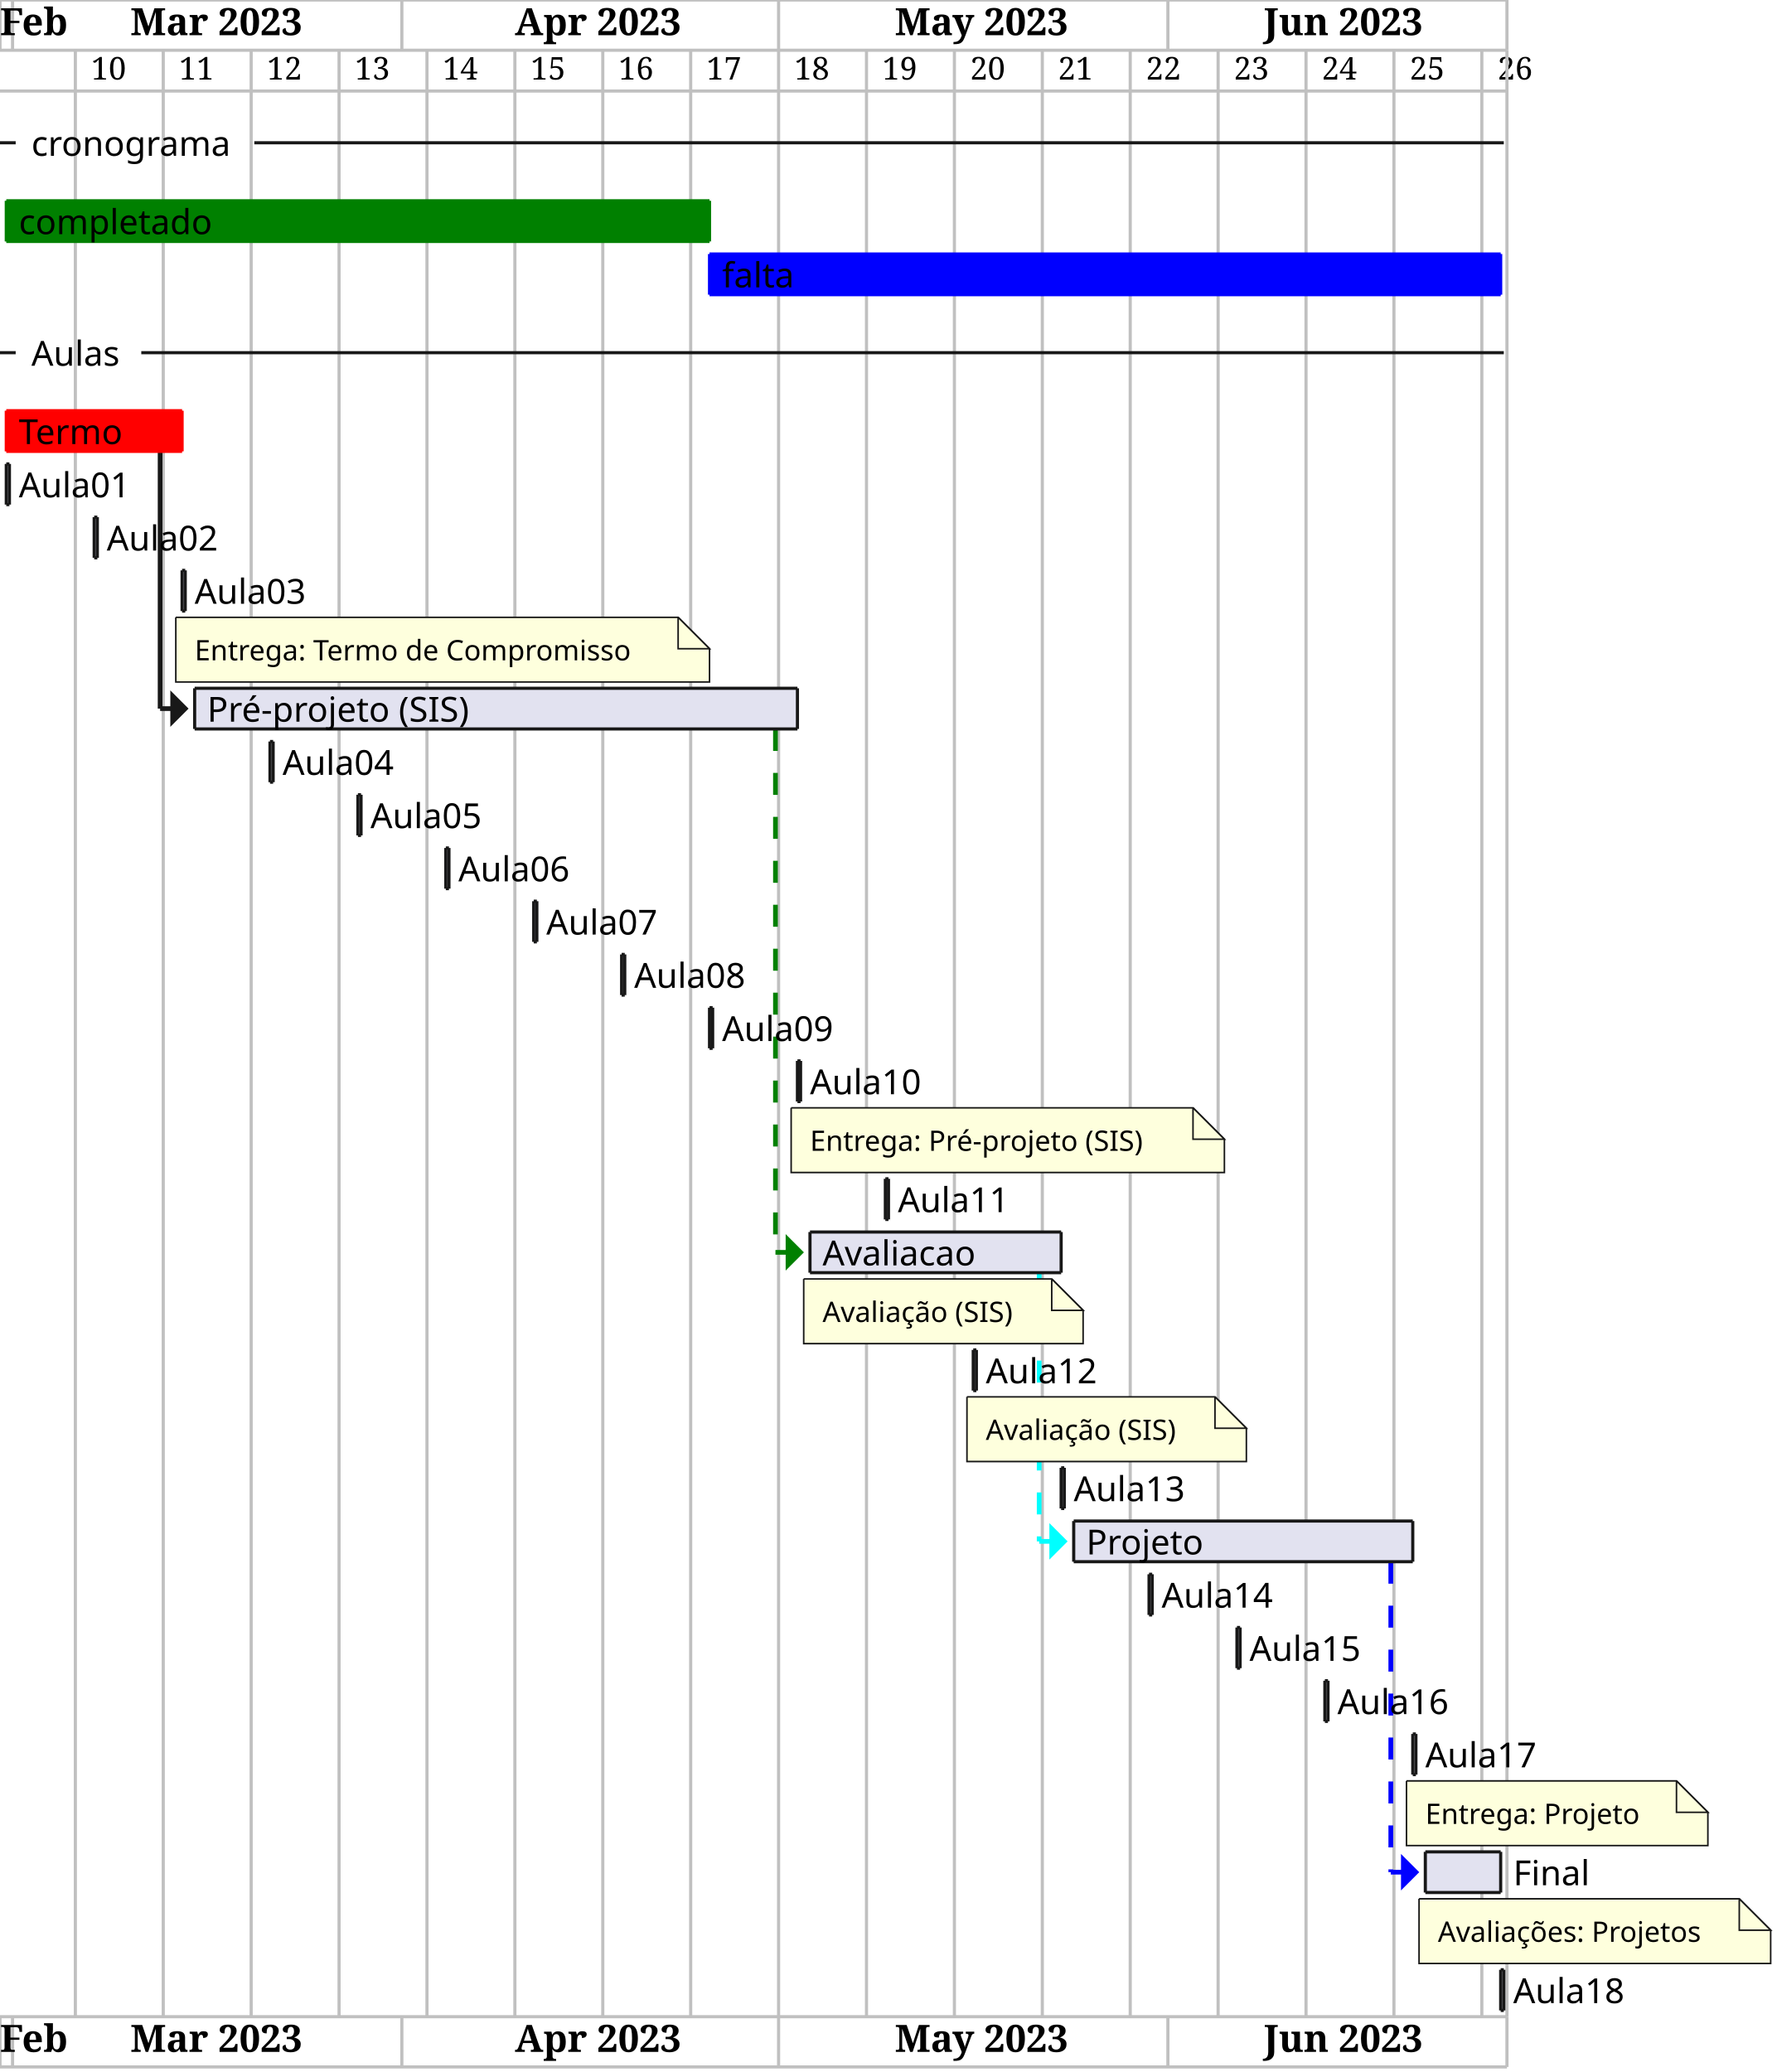
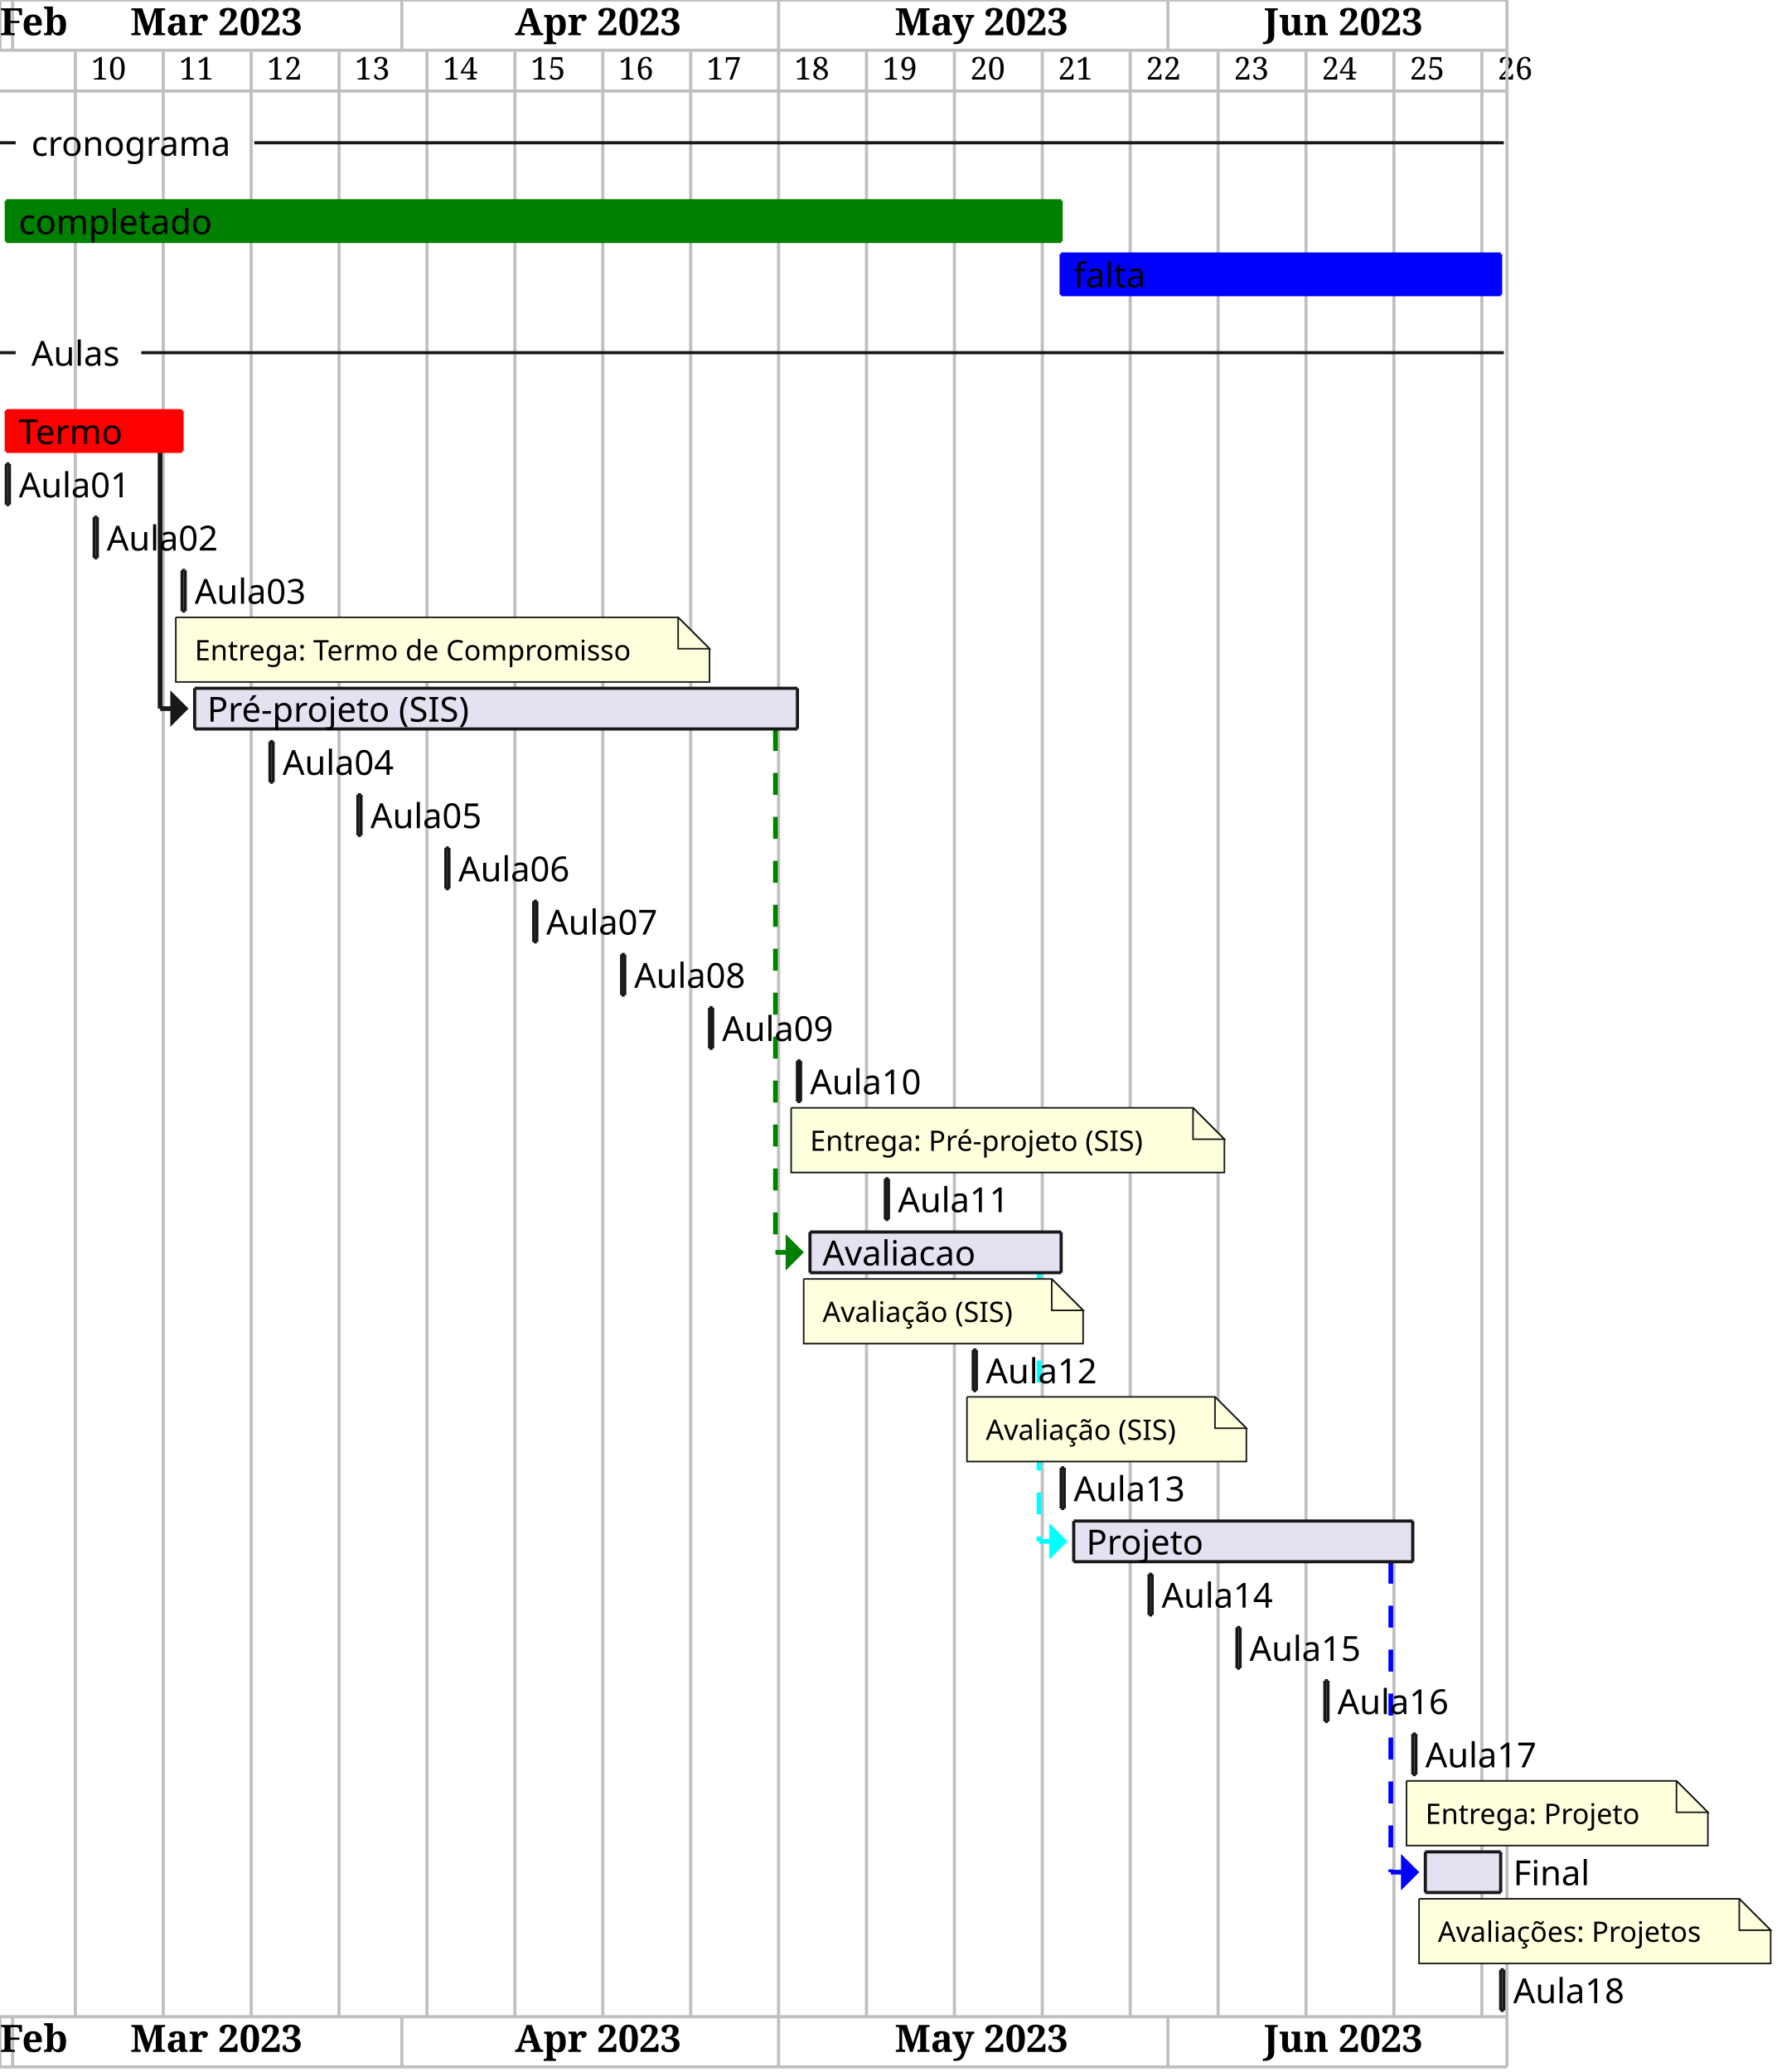
<svg xmlns="http://www.w3.org/2000/svg" contentStyleType="text/css" height="660px" preserveAspectRatio="none" style="width:566px;height:660px;background:#FFFFFF;" version="1.1" viewBox="0 0 566 660" width="566px" zoomAndPan="magnify">
  <defs />
  <g>
    <text fill="#000000" font-family="Serif" font-size="10" lengthAdjust="spacing" textLength="10" x="29" y="25.336">10</text>
    <text fill="#000000" font-family="Serif" font-size="10" lengthAdjust="spacing" textLength="10" x="57" y="25.336">11</text>
    <text fill="#000000" font-family="Serif" font-size="10" lengthAdjust="spacing" textLength="10" x="85" y="25.336">12</text>
    <text fill="#000000" font-family="Serif" font-size="10" lengthAdjust="spacing" textLength="10" x="113" y="25.336">13</text>
    <text fill="#000000" font-family="Serif" font-size="10" lengthAdjust="spacing" textLength="10" x="141" y="25.336">14</text>
    <text fill="#000000" font-family="Serif" font-size="10" lengthAdjust="spacing" textLength="10" x="169" y="25.336">15</text>
    <text fill="#000000" font-family="Serif" font-size="10" lengthAdjust="spacing" textLength="10" x="197" y="25.336">16</text>
    <text fill="#000000" font-family="Serif" font-size="10" lengthAdjust="spacing" textLength="10" x="225" y="25.336">17</text>
    <text fill="#000000" font-family="Serif" font-size="10" lengthAdjust="spacing" textLength="10" x="253" y="25.336">18</text>
    <text fill="#000000" font-family="Serif" font-size="10" lengthAdjust="spacing" textLength="10" x="281" y="25.336">19</text>
    <text fill="#000000" font-family="Serif" font-size="10" lengthAdjust="spacing" textLength="10" x="309" y="25.336">20</text>
    <text fill="#000000" font-family="Serif" font-size="10" lengthAdjust="spacing" textLength="10" x="337" y="25.336">21</text>
    <text fill="#000000" font-family="Serif" font-size="10" lengthAdjust="spacing" textLength="10" x="365" y="25.336">22</text>
    <text fill="#000000" font-family="Serif" font-size="10" lengthAdjust="spacing" textLength="10" x="393" y="25.336">23</text>
    <text fill="#000000" font-family="Serif" font-size="10" lengthAdjust="spacing" textLength="10" x="421" y="25.336">24</text>
    <text fill="#000000" font-family="Serif" font-size="10" lengthAdjust="spacing" textLength="10" x="449" y="25.336">25</text>
    <text fill="#000000" font-family="Serif" font-size="10" lengthAdjust="spacing" textLength="10" x="477" y="25.336">26</text>
    <line style="stroke:#C0C0C0;stroke-width:1.0;" x1="24" x2="24" y1="16" y2="642.385" />
    <line style="stroke:#C0C0C0;stroke-width:1.0;" x1="52" x2="52" y1="16" y2="642.385" />
    <line style="stroke:#C0C0C0;stroke-width:1.0;" x1="80" x2="80" y1="16" y2="642.385" />
    <line style="stroke:#C0C0C0;stroke-width:1.0;" x1="108" x2="108" y1="16" y2="642.385" />
    <line style="stroke:#C0C0C0;stroke-width:1.0;" x1="136" x2="136" y1="16" y2="642.385" />
    <line style="stroke:#C0C0C0;stroke-width:1.0;" x1="164" x2="164" y1="16" y2="642.385" />
    <line style="stroke:#C0C0C0;stroke-width:1.0;" x1="192" x2="192" y1="16" y2="642.385" />
    <line style="stroke:#C0C0C0;stroke-width:1.0;" x1="220" x2="220" y1="16" y2="642.385" />
    <line style="stroke:#C0C0C0;stroke-width:1.0;" x1="248" x2="248" y1="16" y2="642.385" />
    <line style="stroke:#C0C0C0;stroke-width:1.0;" x1="276" x2="276" y1="16" y2="642.385" />
    <line style="stroke:#C0C0C0;stroke-width:1.0;" x1="304" x2="304" y1="16" y2="642.385" />
    <line style="stroke:#C0C0C0;stroke-width:1.0;" x1="332" x2="332" y1="16" y2="642.385" />
    <line style="stroke:#C0C0C0;stroke-width:1.0;" x1="360" x2="360" y1="16" y2="642.385" />
    <line style="stroke:#C0C0C0;stroke-width:1.0;" x1="388" x2="388" y1="16" y2="642.385" />
    <line style="stroke:#C0C0C0;stroke-width:1.0;" x1="416" x2="416" y1="16" y2="642.385" />
    <line style="stroke:#C0C0C0;stroke-width:1.0;" x1="444" x2="444" y1="16" y2="642.385" />
    <line style="stroke:#C0C0C0;stroke-width:1.0;" x1="472" x2="472" y1="16" y2="642.385" />
    <line style="stroke:#C0C0C0;stroke-width:1.0;" x1="480" x2="480" y1="16" y2="642.385" />
    <line style="stroke:#C0C0C0;stroke-width:1.0;" x1="0" x2="0" y1="0" y2="16" />
    <line style="stroke:#C0C0C0;stroke-width:1.0;" x1="4" x2="4" y1="0" y2="16" />
    <text fill="#000000" font-family="Serif" font-size="12" font-weight="bold" lengthAdjust="spacing" textLength="19" x="0" y="11.203">Feb</text>
    <line style="stroke:#C0C0C0;stroke-width:1.0;" x1="128" x2="128" y1="0" y2="16" />
    <text fill="#000000" font-family="Serif" font-size="12" font-weight="bold" lengthAdjust="spacing" textLength="49" x="41.5" y="11.203">Mar 2023</text>
    <line style="stroke:#C0C0C0;stroke-width:1.0;" x1="248" x2="248" y1="0" y2="16" />
    <text fill="#000000" font-family="Serif" font-size="12" font-weight="bold" lengthAdjust="spacing" textLength="48" x="164" y="11.203">Apr 2023</text>
    <line style="stroke:#C0C0C0;stroke-width:1.0;" x1="372" x2="372" y1="0" y2="16" />
    <text fill="#000000" font-family="Serif" font-size="12" font-weight="bold" lengthAdjust="spacing" textLength="50" x="285" y="11.203">May 2023</text>
    <line style="stroke:#C0C0C0;stroke-width:1.0;" x1="480" x2="480" y1="0" y2="16" />
    <text fill="#000000" font-family="Serif" font-size="12" font-weight="bold" lengthAdjust="spacing" textLength="47" x="402.5" y="11.203">Jun 2023</text>
    <line style="stroke:#C0C0C0;stroke-width:1.0;" x1="0" x2="480" y1="0" y2="0" />
    <line style="stroke:#C0C0C0;stroke-width:1.0;" x1="0" x2="480" y1="16" y2="16" />
    <line style="stroke:#C0C0C0;stroke-width:1.0;" x1="0" x2="480" y1="29" y2="29" />
    <line style="stroke:#181818;stroke-width:1.5;" x1="51" x2="51" y1="143.775" y2="225.718" />
    <line style="stroke:#181818;stroke-width:1.5;" x1="51" x2="59" y1="225.718" y2="225.718" />
    <polygon fill="#181818" points="55,221.718,55,225.718,55,229.718,59,225.718" style="stroke:#181818;stroke-width:1.5;" />
    <line style="stroke:#008000;stroke-width:1.5;stroke-dasharray:7.0,7.0;" x1="247" x2="247" y1="232.195" y2="398.913" />
    <line style="stroke:#008000;stroke-width:1.5;stroke-dasharray:7.0,7.0;" x1="247" x2="255" y1="398.913" y2="398.913" />
    <polygon fill="#008000" points="251,394.913,251,398.913,251,402.913,255,398.913" style="stroke:#008000;stroke-width:1.5;" />
    <line style="stroke:#00FFFF;stroke-width:1.5;stroke-dasharray:7.0,7.0;" x1="331" x2="331" y1="405.391" y2="490.978" />
    <line style="stroke:#00FFFF;stroke-width:1.5;stroke-dasharray:7.0,7.0;" x1="331" x2="339" y1="490.978" y2="490.978" />
    <polygon fill="#00FFFF" points="335,486.978,335,490.978,335,494.978,339,490.978" style="stroke:#00FFFF;stroke-width:1.5;" />
    <line style="stroke:#0000FF;stroke-width:1.5;stroke-dasharray:7.0,7.0;" x1="443" x2="443" y1="497.455" y2="596.352" />
    <line style="stroke:#0000FF;stroke-width:1.5;stroke-dasharray:7.0,7.0;" x1="443" x2="451" y1="596.352" y2="596.352" />
    <polygon fill="#0000FF" points="447,592.352,447,596.352,447,600.352,451,596.352" style="stroke:#0000FF;stroke-width:1.5;" />
    <line style="stroke:#181818;stroke-width:1.0;" x1="0" x2="5" y1="45.477" y2="45.477" />
    <line style="stroke:#181818;stroke-width:1.0;" x1="81" x2="479" y1="45.477" y2="45.477" />
-     <rect fill="#008000" height="12.955" style="stroke:none;stroke-width:1.0;" width="224" x="2" y="63.955" />
-     <line style="stroke:#008000;stroke-width:1.0;" x1="2" x2="226" y1="63.955" y2="63.955" />
-     <line style="stroke:#008000;stroke-width:1.0;" x1="2" x2="226" y1="76.91" y2="76.91" />
+     <rect fill="#008000" height="12.955" style="stroke:none;stroke-width:1.0;" width="336" x="2" y="63.955" />
+     <line style="stroke:#008000;stroke-width:1.0;" x1="2" x2="338" y1="63.955" y2="63.955" />
+     <line style="stroke:#008000;stroke-width:1.0;" x1="2" x2="338" y1="76.91" y2="76.91" />
    <line style="stroke:#008000;stroke-width:1.0;" x1="2" x2="2" y1="63.955" y2="76.91" />
-     <line style="stroke:#008000;stroke-width:1.0;" x1="226" x2="226" y1="63.955" y2="76.91" />
-     <rect fill="#0000FF" height="12.955" style="stroke:none;stroke-width:1.0;" width="252" x="226" y="80.91" />
-     <line style="stroke:#0000FF;stroke-width:1.0;" x1="226" x2="478" y1="80.91" y2="80.91" />
-     <line style="stroke:#0000FF;stroke-width:1.0;" x1="226" x2="478" y1="93.865" y2="93.865" />
-     <line style="stroke:#0000FF;stroke-width:1.0;" x1="226" x2="226" y1="80.91" y2="93.865" />
+     <line style="stroke:#008000;stroke-width:1.0;" x1="338" x2="338" y1="63.955" y2="76.91" />
+     <rect fill="#0000FF" height="12.955" style="stroke:none;stroke-width:1.0;" width="140" x="338" y="80.91" />
+     <line style="stroke:#0000FF;stroke-width:1.0;" x1="338" x2="478" y1="80.91" y2="80.91" />
+     <line style="stroke:#0000FF;stroke-width:1.0;" x1="338" x2="478" y1="93.865" y2="93.865" />
+     <line style="stroke:#0000FF;stroke-width:1.0;" x1="338" x2="338" y1="80.91" y2="93.865" />
    <line style="stroke:#0000FF;stroke-width:1.0;" x1="478" x2="478" y1="80.91" y2="93.865" />
    <line style="stroke:#181818;stroke-width:1.0;" x1="0" x2="5" y1="112.343" y2="112.343" />
    <line style="stroke:#181818;stroke-width:1.0;" x1="45" x2="479" y1="112.343" y2="112.343" />
    <rect fill="#FF0000" height="12.955" style="stroke:none;stroke-width:1.0;" width="56" x="2" y="130.82" />
    <line style="stroke:#FF0000;stroke-width:1.0;" x1="2" x2="58" y1="130.82" y2="130.82" />
    <line style="stroke:#FF0000;stroke-width:1.0;" x1="2" x2="58" y1="143.775" y2="143.775" />
    <line style="stroke:#FF0000;stroke-width:1.0;" x1="2" x2="2" y1="130.82" y2="143.775" />
    <line style="stroke:#FF0000;stroke-width:1.0;" x1="58" x2="58" y1="130.82" y2="143.775" />
    <rect fill="#E2E2F0" height="12.955" style="stroke:none;stroke-width:1.0;" width="1" x="2" y="147.775" />
    <line style="stroke:#181818;stroke-width:1.0;" x1="2" x2="3" y1="147.775" y2="147.775" />
    <line style="stroke:#181818;stroke-width:1.0;" x1="2" x2="3" y1="160.731" y2="160.731" />
    <line style="stroke:#181818;stroke-width:1.0;" x1="2" x2="2" y1="147.775" y2="160.731" />
    <line style="stroke:#181818;stroke-width:1.0;" x1="3" x2="3" y1="147.775" y2="160.731" />
    <rect fill="#E2E2F0" height="12.955" style="stroke:none;stroke-width:1.0;" width="1" x="30" y="164.731" />
    <line style="stroke:#181818;stroke-width:1.0;" x1="30" x2="31" y1="164.731" y2="164.731" />
    <line style="stroke:#181818;stroke-width:1.0;" x1="30" x2="31" y1="177.685" y2="177.685" />
    <line style="stroke:#181818;stroke-width:1.0;" x1="30" x2="30" y1="164.731" y2="177.685" />
    <line style="stroke:#181818;stroke-width:1.0;" x1="31" x2="31" y1="164.731" y2="177.685" />
    <path d="M56,196.641 L56,217.24 L226,217.24 L226,206.641 L216,196.641 L56,196.641 " fill="#FEFFDD" style="stroke:#181818;stroke-width:0.5;" />
    <path d="M216,196.641 L216,206.641 L226,206.641 L216,196.641 " fill="#FEFFDD" style="stroke:#181818;stroke-width:0.5;" />
    <text fill="#000000" font-family="sans-serif" font-size="9" lengthAdjust="spacing" textLength="149" x="62" y="210.342">Entrega: Termo de Compromisso</text>
    <rect fill="#E2E2F0" height="12.955" style="stroke:none;stroke-width:1.0;" width="1" x="58" y="181.685" />
    <line style="stroke:#181818;stroke-width:1.0;" x1="58" x2="59" y1="181.685" y2="181.685" />
    <line style="stroke:#181818;stroke-width:1.0;" x1="58" x2="59" y1="194.641" y2="194.641" />
    <line style="stroke:#181818;stroke-width:1.0;" x1="58" x2="58" y1="181.685" y2="194.641" />
    <line style="stroke:#181818;stroke-width:1.0;" x1="59" x2="59" y1="181.685" y2="194.641" />
    <rect fill="#E2E2F0" height="12.955" style="stroke:none;stroke-width:1.0;" width="192" x="62" y="219.24" />
    <line style="stroke:#181818;stroke-width:1.0;" x1="62" x2="254" y1="219.24" y2="219.24" />
    <line style="stroke:#181818;stroke-width:1.0;" x1="62" x2="254" y1="232.195" y2="232.195" />
    <line style="stroke:#181818;stroke-width:1.0;" x1="62" x2="62" y1="219.24" y2="232.195" />
    <line style="stroke:#181818;stroke-width:1.0;" x1="254" x2="254" y1="219.24" y2="232.195" />
    <rect fill="#E2E2F0" height="12.955" style="stroke:none;stroke-width:1.0;" width="1" x="86" y="236.195" />
    <line style="stroke:#181818;stroke-width:1.0;" x1="86" x2="87" y1="236.195" y2="236.195" />
    <line style="stroke:#181818;stroke-width:1.0;" x1="86" x2="87" y1="249.15" y2="249.15" />
    <line style="stroke:#181818;stroke-width:1.0;" x1="86" x2="86" y1="236.195" y2="249.15" />
    <line style="stroke:#181818;stroke-width:1.0;" x1="87" x2="87" y1="236.195" y2="249.15" />
    <rect fill="#E2E2F0" height="12.955" style="stroke:none;stroke-width:1.0;" width="1" x="114" y="253.15" />
    <line style="stroke:#181818;stroke-width:1.0;" x1="114" x2="115" y1="253.15" y2="253.15" />
    <line style="stroke:#181818;stroke-width:1.0;" x1="114" x2="115" y1="266.106" y2="266.106" />
    <line style="stroke:#181818;stroke-width:1.0;" x1="114" x2="114" y1="253.15" y2="266.106" />
    <line style="stroke:#181818;stroke-width:1.0;" x1="115" x2="115" y1="253.15" y2="266.106" />
    <rect fill="#E2E2F0" height="12.955" style="stroke:none;stroke-width:1.0;" width="1" x="142" y="270.106" />
    <line style="stroke:#181818;stroke-width:1.0;" x1="142" x2="143" y1="270.106" y2="270.106" />
    <line style="stroke:#181818;stroke-width:1.0;" x1="142" x2="143" y1="283.06" y2="283.06" />
    <line style="stroke:#181818;stroke-width:1.0;" x1="142" x2="142" y1="270.106" y2="283.06" />
    <line style="stroke:#181818;stroke-width:1.0;" x1="143" x2="143" y1="270.106" y2="283.06" />
    <rect fill="#E2E2F0" height="12.955" style="stroke:none;stroke-width:1.0;" width="1" x="170" y="287.06" />
    <line style="stroke:#181818;stroke-width:1.0;" x1="170" x2="171" y1="287.06" y2="287.06" />
    <line style="stroke:#181818;stroke-width:1.0;" x1="170" x2="171" y1="300.016" y2="300.016" />
    <line style="stroke:#181818;stroke-width:1.0;" x1="170" x2="170" y1="287.06" y2="300.016" />
    <line style="stroke:#181818;stroke-width:1.0;" x1="171" x2="171" y1="287.06" y2="300.016" />
    <rect fill="#E2E2F0" height="12.955" style="stroke:none;stroke-width:1.0;" width="1" x="198" y="304.016" />
    <line style="stroke:#181818;stroke-width:1.0;" x1="198" x2="199" y1="304.016" y2="304.016" />
    <line style="stroke:#181818;stroke-width:1.0;" x1="198" x2="199" y1="316.971" y2="316.971" />
    <line style="stroke:#181818;stroke-width:1.0;" x1="198" x2="198" y1="304.016" y2="316.971" />
    <line style="stroke:#181818;stroke-width:1.0;" x1="199" x2="199" y1="304.016" y2="316.971" />
    <rect fill="#E2E2F0" height="12.955" style="stroke:none;stroke-width:1.0;" width="1" x="226" y="320.971" />
    <line style="stroke:#181818;stroke-width:1.0;" x1="226" x2="227" y1="320.971" y2="320.971" />
    <line style="stroke:#181818;stroke-width:1.0;" x1="226" x2="227" y1="333.926" y2="333.926" />
    <line style="stroke:#181818;stroke-width:1.0;" x1="226" x2="226" y1="320.971" y2="333.926" />
    <line style="stroke:#181818;stroke-width:1.0;" x1="227" x2="227" y1="320.971" y2="333.926" />
    <path d="M252,352.881 L252,373.481 L390,373.481 L390,362.881 L380,352.881 L252,352.881 " fill="#FEFFDD" style="stroke:#181818;stroke-width:0.5;" />
    <path d="M380,352.881 L380,362.881 L390,362.881 L380,352.881 " fill="#FEFFDD" style="stroke:#181818;stroke-width:0.5;" />
    <text fill="#000000" font-family="sans-serif" font-size="9" lengthAdjust="spacing" textLength="114" x="258" y="366.582">Entrega: Pré-projeto (SIS)</text>
    <rect fill="#E2E2F0" height="12.955" style="stroke:none;stroke-width:1.0;" width="1" x="254" y="337.926" />
    <line style="stroke:#181818;stroke-width:1.0;" x1="254" x2="255" y1="337.926" y2="337.926" />
    <line style="stroke:#181818;stroke-width:1.0;" x1="254" x2="255" y1="350.881" y2="350.881" />
    <line style="stroke:#181818;stroke-width:1.0;" x1="254" x2="254" y1="337.926" y2="350.881" />
    <line style="stroke:#181818;stroke-width:1.0;" x1="255" x2="255" y1="337.926" y2="350.881" />
    <rect fill="#E2E2F0" height="12.955" style="stroke:none;stroke-width:1.0;" width="1" x="282" y="375.481" />
    <line style="stroke:#181818;stroke-width:1.0;" x1="282" x2="283" y1="375.481" y2="375.481" />
    <line style="stroke:#181818;stroke-width:1.0;" x1="282" x2="283" y1="388.435" y2="388.435" />
    <line style="stroke:#181818;stroke-width:1.0;" x1="282" x2="282" y1="375.481" y2="388.435" />
    <line style="stroke:#181818;stroke-width:1.0;" x1="283" x2="283" y1="375.481" y2="388.435" />
    <path d="M256,407.391 L256,427.99 L345,427.99 L345,417.391 L335,407.391 L256,407.391 " fill="#FEFFDD" style="stroke:#181818;stroke-width:0.5;" />
    <path d="M335,407.391 L335,417.391 L345,417.391 L335,407.391 " fill="#FEFFDD" style="stroke:#181818;stroke-width:0.5;" />
    <text fill="#000000" font-family="sans-serif" font-size="9" lengthAdjust="spacing" textLength="65" x="262" y="421.092">Avaliação (SIS)</text>
    <rect fill="#E2E2F0" height="12.955" style="stroke:none;stroke-width:1.0;" width="80" x="258" y="392.435" />
    <line style="stroke:#181818;stroke-width:1.0;" x1="258" x2="338" y1="392.435" y2="392.435" />
    <line style="stroke:#181818;stroke-width:1.0;" x1="258" x2="338" y1="405.391" y2="405.391" />
    <line style="stroke:#181818;stroke-width:1.0;" x1="258" x2="258" y1="392.435" y2="405.391" />
    <line style="stroke:#181818;stroke-width:1.0;" x1="338" x2="338" y1="392.435" y2="405.391" />
    <path d="M308,444.945 L308,465.545 L397,465.545 L397,454.945 L387,444.945 L308,444.945 " fill="#FEFFDD" style="stroke:#181818;stroke-width:0.5;" />
    <path d="M387,444.945 L387,454.945 L397,454.945 L387,444.945 " fill="#FEFFDD" style="stroke:#181818;stroke-width:0.5;" />
    <text fill="#000000" font-family="sans-serif" font-size="9" lengthAdjust="spacing" textLength="65" x="314" y="458.647">Avaliação (SIS)</text>
    <rect fill="#E2E2F0" height="12.955" style="stroke:none;stroke-width:1.0;" width="1" x="310" y="429.99" />
    <line style="stroke:#181818;stroke-width:1.0;" x1="310" x2="311" y1="429.99" y2="429.99" />
    <line style="stroke:#181818;stroke-width:1.0;" x1="310" x2="311" y1="442.945" y2="442.945" />
    <line style="stroke:#181818;stroke-width:1.0;" x1="310" x2="310" y1="429.99" y2="442.945" />
    <line style="stroke:#181818;stroke-width:1.0;" x1="311" x2="311" y1="429.99" y2="442.945" />
    <rect fill="#E2E2F0" height="12.955" style="stroke:none;stroke-width:1.0;" width="1" x="338" y="467.545" />
    <line style="stroke:#181818;stroke-width:1.0;" x1="338" x2="339" y1="467.545" y2="467.545" />
    <line style="stroke:#181818;stroke-width:1.0;" x1="338" x2="339" y1="480.5" y2="480.5" />
    <line style="stroke:#181818;stroke-width:1.0;" x1="338" x2="338" y1="467.545" y2="480.5" />
    <line style="stroke:#181818;stroke-width:1.0;" x1="339" x2="339" y1="467.545" y2="480.5" />
    <rect fill="#E2E2F0" height="12.955" style="stroke:none;stroke-width:1.0;" width="108" x="342" y="484.5" />
    <line style="stroke:#181818;stroke-width:1.0;" x1="342" x2="450" y1="484.5" y2="484.5" />
    <line style="stroke:#181818;stroke-width:1.0;" x1="342" x2="450" y1="497.455" y2="497.455" />
    <line style="stroke:#181818;stroke-width:1.0;" x1="342" x2="342" y1="484.5" y2="497.455" />
    <line style="stroke:#181818;stroke-width:1.0;" x1="450" x2="450" y1="484.5" y2="497.455" />
    <rect fill="#E2E2F0" height="12.955" style="stroke:none;stroke-width:1.0;" width="1" x="366" y="501.455" />
    <line style="stroke:#181818;stroke-width:1.0;" x1="366" x2="367" y1="501.455" y2="501.455" />
    <line style="stroke:#181818;stroke-width:1.0;" x1="366" x2="367" y1="514.41" y2="514.41" />
    <line style="stroke:#181818;stroke-width:1.0;" x1="366" x2="366" y1="501.455" y2="514.41" />
    <line style="stroke:#181818;stroke-width:1.0;" x1="367" x2="367" y1="501.455" y2="514.41" />
    <rect fill="#E2E2F0" height="12.955" style="stroke:none;stroke-width:1.0;" width="1" x="394" y="518.41" />
    <line style="stroke:#181818;stroke-width:1.0;" x1="394" x2="395" y1="518.41" y2="518.41" />
    <line style="stroke:#181818;stroke-width:1.0;" x1="394" x2="395" y1="531.365" y2="531.365" />
    <line style="stroke:#181818;stroke-width:1.0;" x1="394" x2="394" y1="518.41" y2="531.365" />
    <line style="stroke:#181818;stroke-width:1.0;" x1="395" x2="395" y1="518.41" y2="531.365" />
    <rect fill="#E2E2F0" height="12.955" style="stroke:none;stroke-width:1.0;" width="1" x="422" y="535.365" />
    <line style="stroke:#181818;stroke-width:1.0;" x1="422" x2="423" y1="535.365" y2="535.365" />
    <line style="stroke:#181818;stroke-width:1.0;" x1="422" x2="423" y1="548.32" y2="548.32" />
    <line style="stroke:#181818;stroke-width:1.0;" x1="422" x2="422" y1="535.365" y2="548.32" />
    <line style="stroke:#181818;stroke-width:1.0;" x1="423" x2="423" y1="535.365" y2="548.32" />
    <path d="M448,567.275 L448,587.875 L544,587.875 L544,577.275 L534,567.275 L448,567.275 " fill="#FEFFDD" style="stroke:#181818;stroke-width:0.5;" />
    <path d="M534,567.275 L534,577.275 L544,577.275 L534,567.275 " fill="#FEFFDD" style="stroke:#181818;stroke-width:0.5;" />
    <text fill="#000000" font-family="sans-serif" font-size="9" lengthAdjust="spacing" textLength="72" x="454" y="580.977">Entrega: Projeto</text>
    <rect fill="#E2E2F0" height="12.955" style="stroke:none;stroke-width:1.0;" width="1" x="450" y="552.32" />
    <line style="stroke:#181818;stroke-width:1.0;" x1="450" x2="451" y1="552.32" y2="552.32" />
    <line style="stroke:#181818;stroke-width:1.0;" x1="450" x2="451" y1="565.275" y2="565.275" />
    <line style="stroke:#181818;stroke-width:1.0;" x1="450" x2="450" y1="552.32" y2="565.275" />
    <line style="stroke:#181818;stroke-width:1.0;" x1="451" x2="451" y1="552.32" y2="565.275" />
    <path d="M452,604.83 L452,625.43 L564,625.43 L564,614.83 L554,604.83 L452,604.83 " fill="#FEFFDD" style="stroke:#181818;stroke-width:0.5;" />
    <path d="M554,604.83 L554,614.83 L564,614.83 L554,604.83 " fill="#FEFFDD" style="stroke:#181818;stroke-width:0.5;" />
    <text fill="#000000" font-family="sans-serif" font-size="9" lengthAdjust="spacing" textLength="91" x="458" y="618.531">Avaliações: Projetos</text>
    <rect fill="#E2E2F0" height="12.955" style="stroke:none;stroke-width:1.0;" width="24" x="454" y="589.875" />
    <line style="stroke:#181818;stroke-width:1.0;" x1="454" x2="478" y1="589.875" y2="589.875" />
    <line style="stroke:#181818;stroke-width:1.0;" x1="454" x2="478" y1="602.83" y2="602.83" />
    <line style="stroke:#181818;stroke-width:1.0;" x1="454" x2="454" y1="589.875" y2="602.83" />
    <line style="stroke:#181818;stroke-width:1.0;" x1="478" x2="478" y1="589.875" y2="602.83" />
    <rect fill="#E2E2F0" height="12.955" style="stroke:none;stroke-width:1.0;" width="1" x="478" y="627.43" />
    <line style="stroke:#181818;stroke-width:1.0;" x1="478" x2="479" y1="627.43" y2="627.43" />
    <line style="stroke:#181818;stroke-width:1.0;" x1="478" x2="479" y1="640.385" y2="640.385" />
    <line style="stroke:#181818;stroke-width:1.0;" x1="478" x2="478" y1="627.43" y2="640.385" />
    <line style="stroke:#181818;stroke-width:1.0;" x1="479" x2="479" y1="627.43" y2="640.385" />
    <text fill="#000000" font-family="sans-serif" font-size="11" lengthAdjust="spacing" textLength="66" x="10" y="49.635">cronograma</text>
    <text fill="#000000" font-family="sans-serif" font-size="11" lengthAdjust="spacing" textLength="63" x="6" y="74.59">completado</text>
-     <text fill="#000000" font-family="sans-serif" font-size="11" lengthAdjust="spacing" textLength="23" x="230" y="91.545">falta</text>
+     <text fill="#000000" font-family="sans-serif" font-size="11" lengthAdjust="spacing" textLength="23" x="342" y="91.545">falta</text>
    <text fill="#000000" font-family="sans-serif" font-size="11" lengthAdjust="spacing" textLength="30" x="10" y="116.5">Aulas</text>
    <text fill="#000000" font-family="sans-serif" font-size="11" lengthAdjust="spacing" textLength="35" x="6" y="141.455">Termo</text>
    <text fill="#000000" font-family="sans-serif" font-size="11" lengthAdjust="spacing" textLength="38" x="6" y="158.41">Aula01</text>
    <text fill="#000000" font-family="sans-serif" font-size="11" lengthAdjust="spacing" textLength="38" x="34" y="175.365">Aula02</text>
    <text fill="#000000" font-family="sans-serif" font-size="11" lengthAdjust="spacing" textLength="38" x="62" y="192.32">Aula03</text>
    <text fill="#000000" font-family="sans-serif" font-size="11" lengthAdjust="spacing" textLength="88" x="66" y="229.875">Pré-projeto (SIS)</text>
    <text fill="#000000" font-family="sans-serif" font-size="11" lengthAdjust="spacing" textLength="38" x="90" y="246.83">Aula04</text>
    <text fill="#000000" font-family="sans-serif" font-size="11" lengthAdjust="spacing" textLength="38" x="118" y="263.785">Aula05</text>
    <text fill="#000000" font-family="sans-serif" font-size="11" lengthAdjust="spacing" textLength="38" x="146" y="280.74">Aula06</text>
    <text fill="#000000" font-family="sans-serif" font-size="11" lengthAdjust="spacing" textLength="38" x="174" y="297.695">Aula07</text>
    <text fill="#000000" font-family="sans-serif" font-size="11" lengthAdjust="spacing" textLength="38" x="202" y="314.65">Aula08</text>
    <text fill="#000000" font-family="sans-serif" font-size="11" lengthAdjust="spacing" textLength="38" x="230" y="331.606">Aula09</text>
    <text fill="#000000" font-family="sans-serif" font-size="11" lengthAdjust="spacing" textLength="38" x="258" y="348.56">Aula10</text>
    <text fill="#000000" font-family="sans-serif" font-size="11" lengthAdjust="spacing" textLength="38" x="286" y="386.115">Aula11</text>
    <text fill="#000000" font-family="sans-serif" font-size="11" lengthAdjust="spacing" textLength="51" x="262" y="403.07">Avaliacao</text>
    <text fill="#000000" font-family="sans-serif" font-size="11" lengthAdjust="spacing" textLength="38" x="314" y="440.625">Aula12</text>
    <text fill="#000000" font-family="sans-serif" font-size="11" lengthAdjust="spacing" textLength="38" x="342" y="478.18">Aula13</text>
    <text fill="#000000" font-family="sans-serif" font-size="11" lengthAdjust="spacing" textLength="38" x="346" y="495.135">Projeto</text>
    <text fill="#000000" font-family="sans-serif" font-size="11" lengthAdjust="spacing" textLength="38" x="370" y="512.09">Aula14</text>
    <text fill="#000000" font-family="sans-serif" font-size="11" lengthAdjust="spacing" textLength="38" x="398" y="529.045">Aula15</text>
    <text fill="#000000" font-family="sans-serif" font-size="11" lengthAdjust="spacing" textLength="38" x="426" y="546">Aula16</text>
    <text fill="#000000" font-family="sans-serif" font-size="11" lengthAdjust="spacing" textLength="38" x="454" y="562.955">Aula17</text>
    <text fill="#000000" font-family="sans-serif" font-size="11" lengthAdjust="spacing" textLength="25" x="482" y="600.51">Final</text>
    <text fill="#000000" font-family="sans-serif" font-size="11" lengthAdjust="spacing" textLength="38" x="482" y="638.064">Aula18</text>
    <line style="stroke:#C0C0C0;stroke-width:1.0;" x1="0" x2="480" y1="642.385" y2="642.385" />
    <line style="stroke:#C0C0C0;stroke-width:1.0;" x1="0" x2="0" y1="642.385" y2="658.385" />
    <line style="stroke:#C0C0C0;stroke-width:1.0;" x1="4" x2="4" y1="642.385" y2="658.385" />
    <text fill="#000000" font-family="Serif" font-size="12" font-weight="bold" lengthAdjust="spacing" textLength="19" x="0" y="653.588">Feb</text>
    <line style="stroke:#C0C0C0;stroke-width:1.0;" x1="128" x2="128" y1="642.385" y2="658.385" />
    <text fill="#000000" font-family="Serif" font-size="12" font-weight="bold" lengthAdjust="spacing" textLength="49" x="41.5" y="653.588">Mar 2023</text>
    <line style="stroke:#C0C0C0;stroke-width:1.0;" x1="248" x2="248" y1="642.385" y2="658.385" />
    <text fill="#000000" font-family="Serif" font-size="12" font-weight="bold" lengthAdjust="spacing" textLength="48" x="164" y="653.588">Apr 2023</text>
    <line style="stroke:#C0C0C0;stroke-width:1.0;" x1="372" x2="372" y1="642.385" y2="658.385" />
    <text fill="#000000" font-family="Serif" font-size="12" font-weight="bold" lengthAdjust="spacing" textLength="50" x="285" y="653.588">May 2023</text>
    <line style="stroke:#C0C0C0;stroke-width:1.0;" x1="480" x2="480" y1="642.385" y2="658.385" />
    <text fill="#000000" font-family="Serif" font-size="12" font-weight="bold" lengthAdjust="spacing" textLength="47" x="402.5" y="653.588">Jun 2023</text>
    <line style="stroke:#C0C0C0;stroke-width:1.0;" x1="0" x2="480" y1="658.385" y2="658.385" />
  </g>
</svg>
